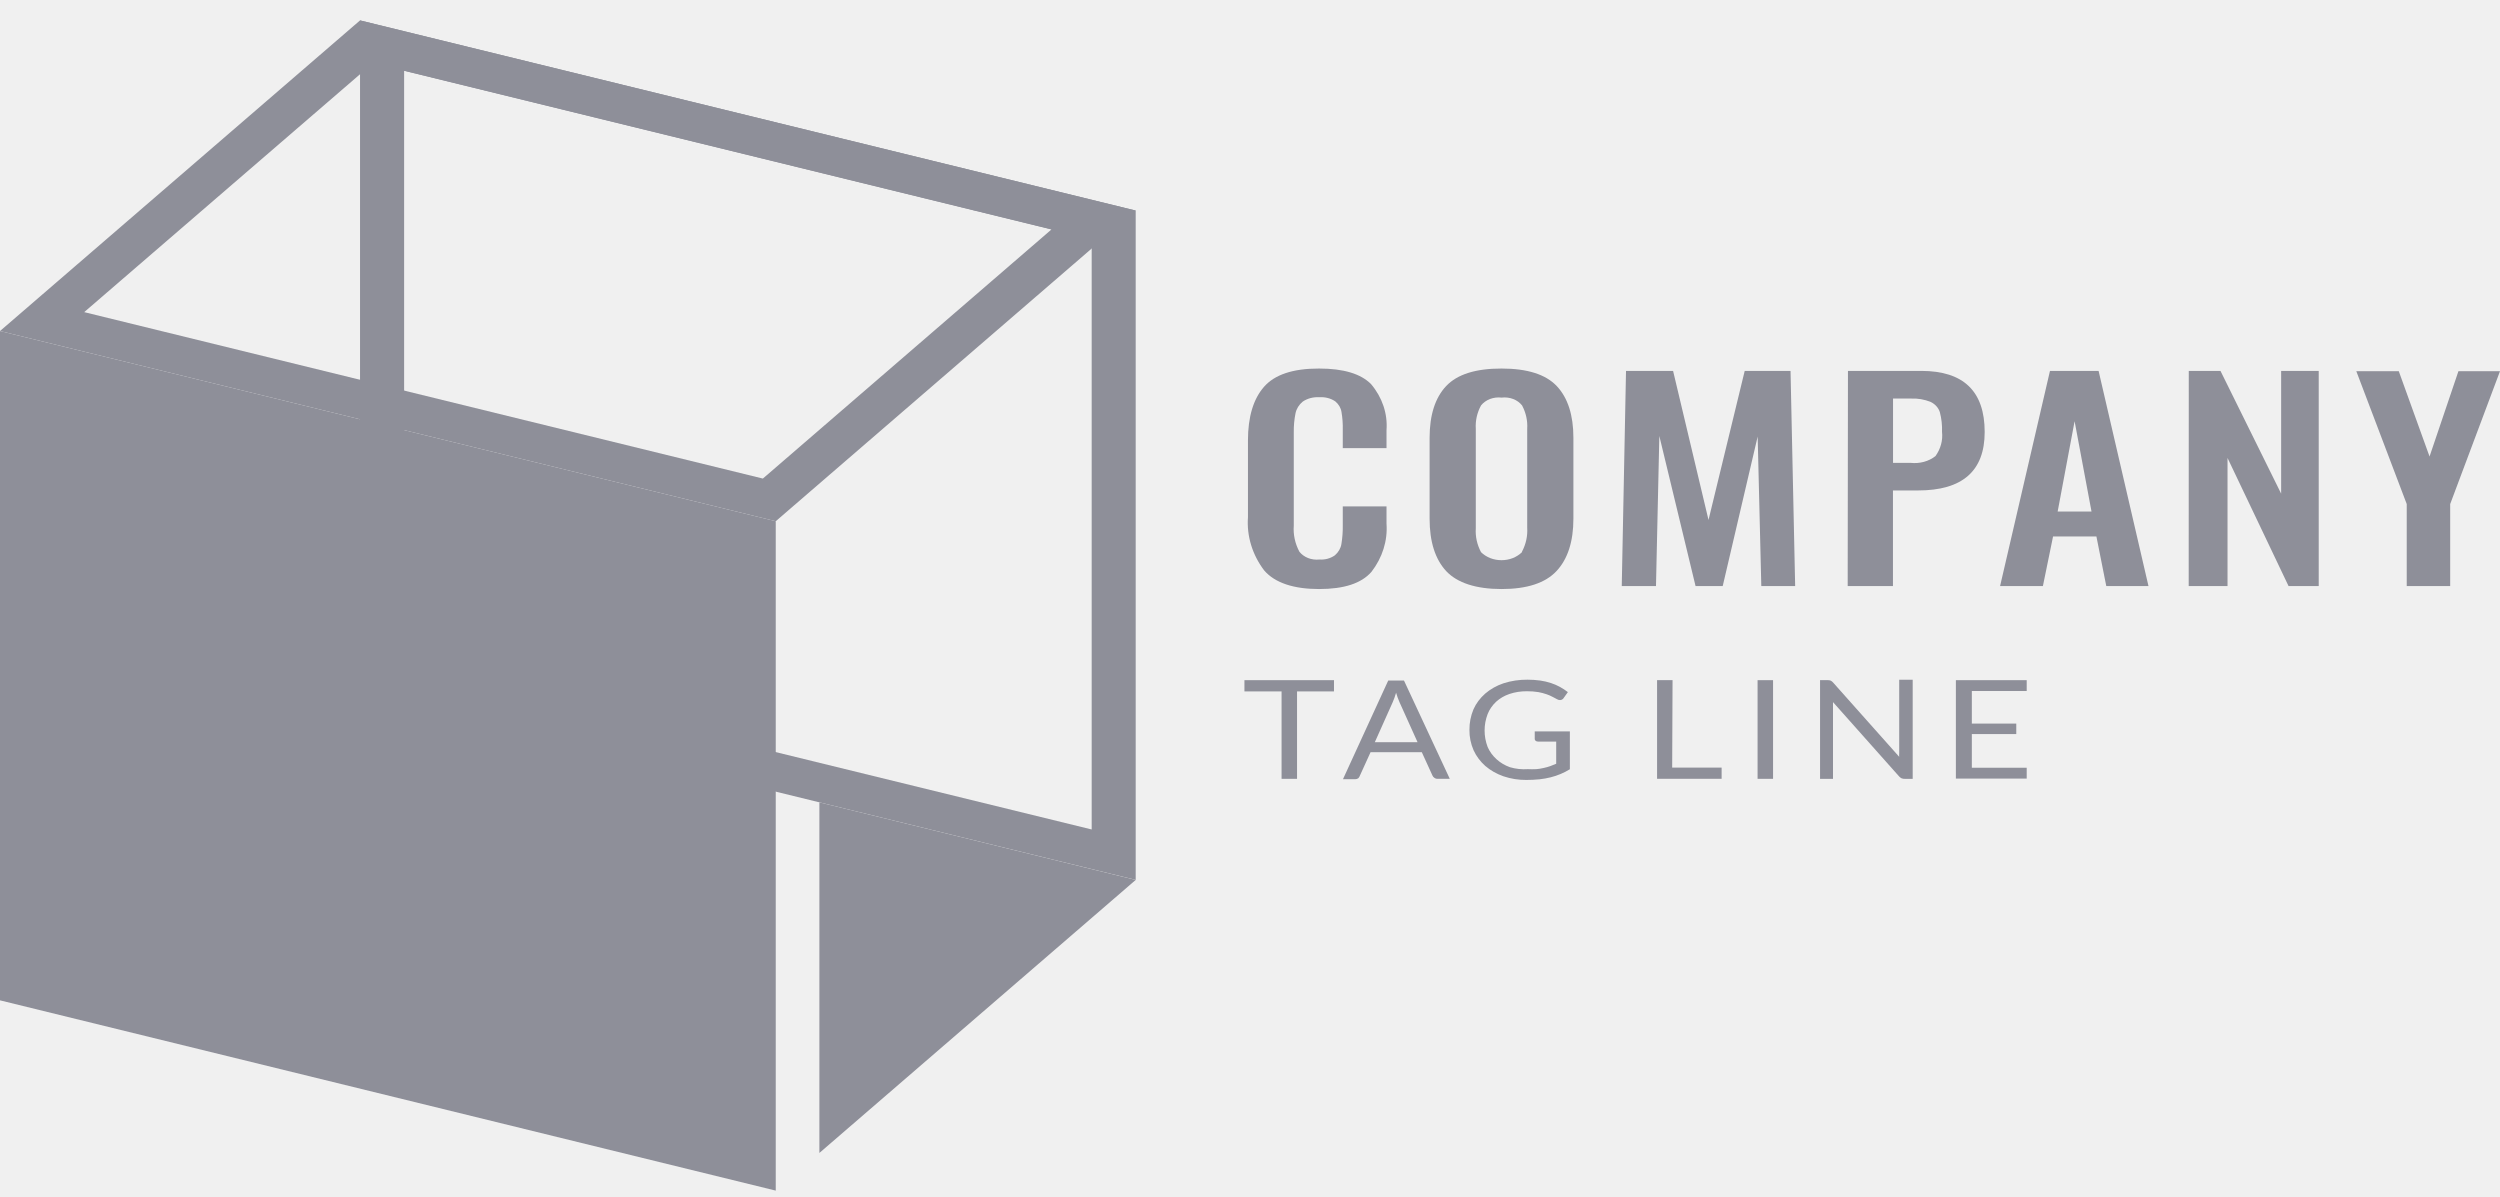
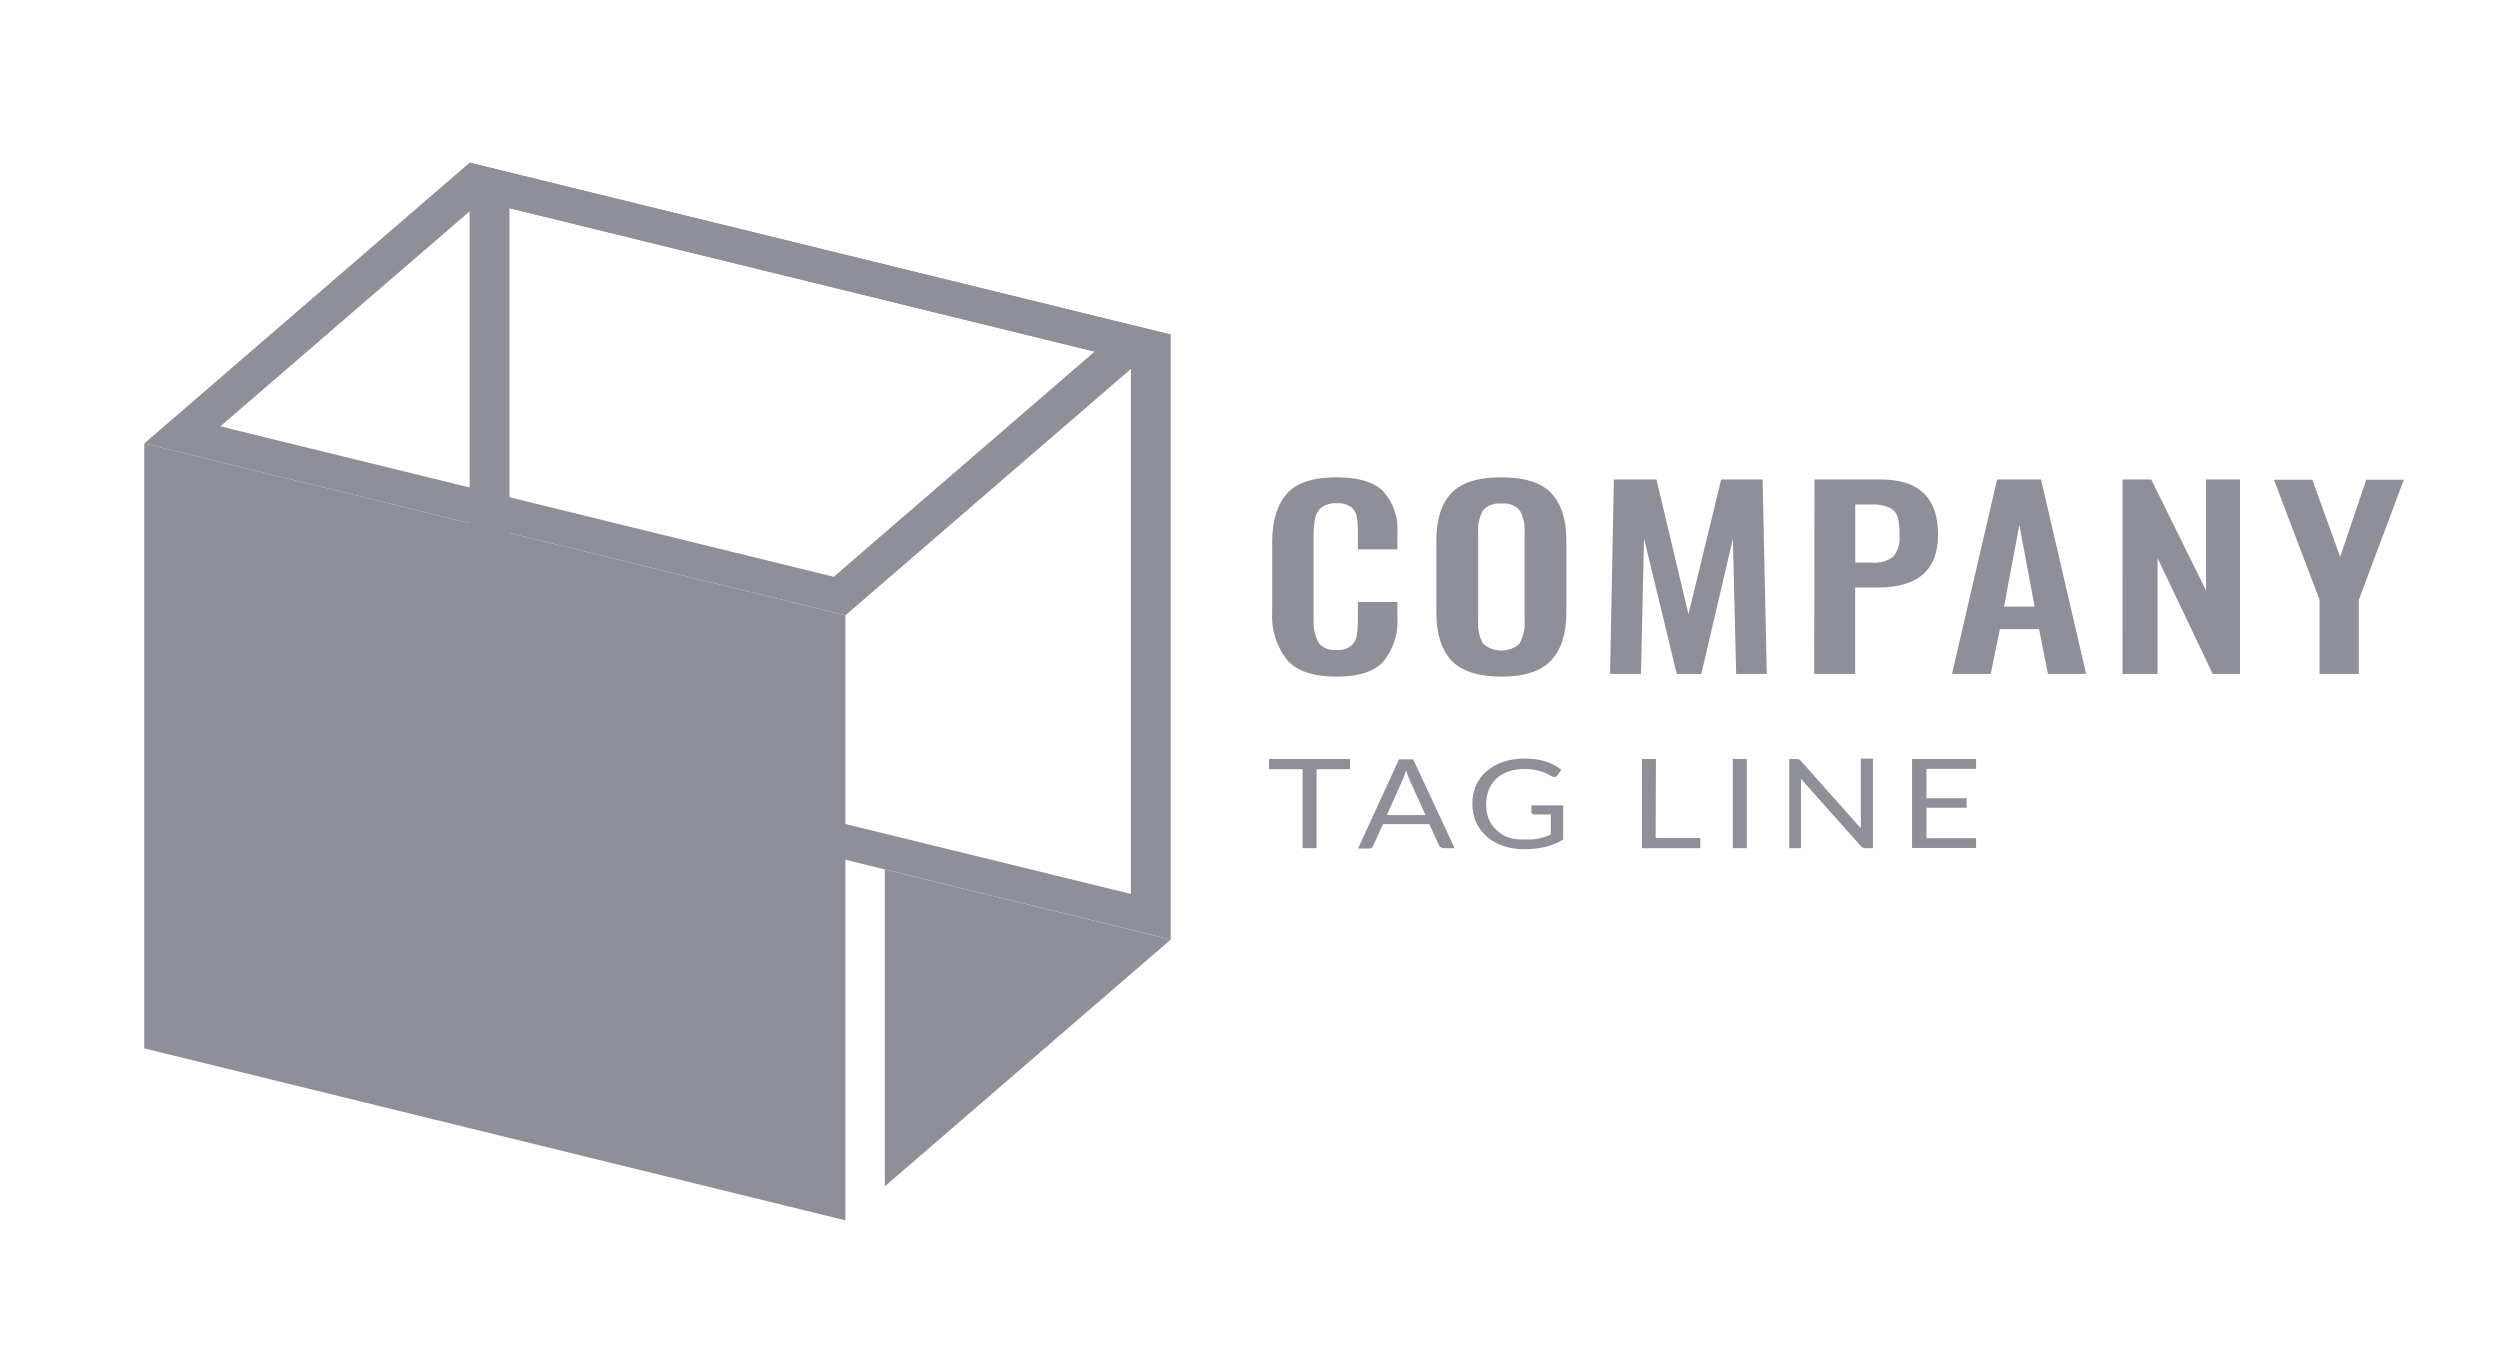
- <svg xmlns="http://www.w3.org/2000/svg" width="94" height="45" viewBox="0 0 94 45" fill="none">
-   <path d="M47.529 21.443C47.085 20.852 46.873 20.154 46.923 19.451V16.563C46.923 15.678 47.124 15.005 47.526 14.545C47.928 14.085 48.618 13.855 49.596 13.857C50.515 13.857 51.168 14.053 51.554 14.445C51.975 14.945 52.179 15.556 52.133 16.172V16.851H50.488V16.164C50.494 15.939 50.478 15.714 50.44 15.491C50.417 15.339 50.334 15.198 50.206 15.091C50.037 14.977 49.824 14.921 49.61 14.936C49.384 14.921 49.161 14.98 48.983 15.1C48.84 15.218 48.745 15.373 48.711 15.541C48.664 15.777 48.642 16.015 48.646 16.255V19.76C48.62 20.098 48.693 20.436 48.857 20.744C48.939 20.848 49.053 20.931 49.185 20.983C49.318 21.034 49.465 21.054 49.61 21.038C49.82 21.053 50.029 20.996 50.192 20.879C50.326 20.764 50.412 20.615 50.437 20.453C50.475 20.221 50.492 19.986 50.488 19.751V19.04H52.133V19.689C52.179 20.332 51.979 20.97 51.564 21.505C51.186 21.934 50.542 22.148 49.596 22.148C48.65 22.148 47.934 21.919 47.529 21.443Z" fill="#8E8F99" />
-   <path d="M54.376 21.473C53.961 21.023 53.753 20.368 53.753 19.501V16.463C53.753 15.605 53.961 14.956 54.376 14.515C54.792 14.075 55.486 13.855 56.46 13.857C57.427 13.857 58.118 14.077 58.533 14.515C58.949 14.956 59.16 15.605 59.16 16.463V19.501C59.16 20.359 58.949 21.017 58.527 21.47C58.105 21.922 57.417 22.148 56.46 22.148C55.503 22.148 54.795 21.919 54.376 21.473ZM57.226 20.744C57.375 20.462 57.443 20.154 57.423 19.845V16.125C57.443 15.822 57.376 15.52 57.23 15.244C57.146 15.138 57.03 15.054 56.894 15.002C56.758 14.95 56.607 14.932 56.46 14.95C56.312 14.932 56.162 14.951 56.025 15.002C55.889 15.054 55.772 15.138 55.687 15.244C55.537 15.519 55.47 15.822 55.49 16.125V19.863C55.469 20.172 55.537 20.48 55.687 20.762C55.783 20.856 55.901 20.932 56.034 20.985C56.167 21.037 56.311 21.063 56.457 21.063C56.602 21.063 56.746 21.037 56.879 20.985C57.012 20.932 57.13 20.856 57.226 20.762V20.744Z" fill="#8E8F99" />
-   <path d="M61.138 13.946H62.908L64.24 19.551L65.601 13.946H67.324L67.498 22.037H66.225L66.088 16.414L64.774 22.037H63.753L62.391 16.393L62.265 22.037H60.978L61.138 13.946Z" fill="#8E8F99" />
-   <path d="M69.483 13.946H72.241C73.829 13.946 74.624 14.712 74.624 16.243C74.624 17.71 73.787 18.443 72.115 18.441H71.175V22.037H69.473L69.483 13.946ZM71.839 17.404C72.007 17.422 72.178 17.409 72.34 17.365C72.501 17.321 72.65 17.247 72.775 17.148C72.97 16.875 73.056 16.554 73.02 16.235C73.029 15.988 73.002 15.741 72.939 15.5C72.914 15.42 72.872 15.344 72.813 15.278C72.755 15.212 72.682 15.157 72.598 15.115C72.362 15.017 72.101 14.973 71.839 14.986H71.178V17.404H71.839Z" fill="#8E8F99" />
-   <path d="M77.079 13.946H78.907L80.783 22.037H79.196L78.825 20.171H77.195L76.813 22.037H75.203L77.079 13.946ZM78.641 19.234L78.005 15.838L77.368 19.234H78.641Z" fill="#8E8F99" />
-   <path d="M82.298 13.946H83.49L85.771 18.561V13.946H87.184V22.037H86.05L83.755 17.219V22.037H82.295L82.298 13.946Z" fill="#8E8F99" />
-   <path d="M90.493 18.952L88.597 13.957H90.194L91.351 17.165L92.437 13.957H94L92.127 18.952V22.036H90.493V18.952Z" fill="#8E8F99" />
-   <path d="M50.158 25.574V25.997H48.769V29.284H48.187V25.997H46.791V25.574H50.158Z" fill="#8E8F99" />
-   <path d="M54.512 29.284H54.063C54.017 29.287 53.972 29.274 53.937 29.249C53.903 29.228 53.877 29.198 53.862 29.164L53.46 28.283H51.533L51.132 29.164C51.12 29.201 51.099 29.235 51.07 29.264C51.035 29.288 50.99 29.301 50.944 29.299H50.495L52.197 25.589H52.79L54.512 29.284ZM51.693 27.907H53.3L52.619 26.397C52.569 26.282 52.527 26.166 52.493 26.047C52.469 26.117 52.449 26.185 52.429 26.244L52.367 26.4L51.693 27.907Z" fill="#8E8F99" />
-   <path d="M57.447 28.92C57.554 28.925 57.661 28.925 57.767 28.92C57.859 28.912 57.95 28.897 58.04 28.876C58.123 28.858 58.205 28.836 58.285 28.808C58.36 28.782 58.435 28.75 58.513 28.717V27.883H57.832C57.815 27.884 57.798 27.882 57.782 27.877C57.767 27.872 57.752 27.864 57.74 27.854C57.729 27.845 57.72 27.835 57.714 27.823C57.708 27.811 57.705 27.799 57.706 27.786V27.501H59.027V28.923C58.919 28.99 58.805 29.049 58.687 29.099C58.565 29.151 58.439 29.193 58.309 29.226C58.169 29.261 58.027 29.287 57.883 29.302C57.718 29.318 57.552 29.326 57.386 29.326C57.092 29.328 56.801 29.281 56.528 29.188C56.273 29.099 56.041 28.967 55.847 28.8C55.657 28.631 55.508 28.431 55.408 28.212C55.3 27.966 55.247 27.705 55.251 27.442C55.248 27.178 55.3 26.915 55.404 26.667C55.502 26.447 55.652 26.247 55.844 26.079C56.038 25.912 56.27 25.781 56.525 25.694C56.816 25.599 57.126 25.553 57.437 25.556C57.596 25.556 57.754 25.567 57.91 25.588C58.049 25.608 58.184 25.639 58.315 25.682C58.434 25.721 58.549 25.77 58.656 25.829C58.76 25.887 58.859 25.952 58.952 26.023L58.789 26.252C58.776 26.273 58.757 26.291 58.733 26.303C58.71 26.316 58.683 26.322 58.656 26.323C58.618 26.322 58.582 26.312 58.55 26.293C58.499 26.27 58.445 26.241 58.383 26.205C58.311 26.166 58.235 26.133 58.155 26.105C58.054 26.07 57.949 26.043 57.842 26.023C57.7 26 57.555 25.99 57.41 25.991C57.185 25.989 56.962 26.024 56.753 26.094C56.563 26.159 56.392 26.259 56.252 26.387C56.111 26.521 56.003 26.678 55.935 26.849C55.783 27.251 55.783 27.684 55.935 28.086C56.01 28.26 56.126 28.419 56.276 28.553C56.416 28.68 56.585 28.78 56.773 28.847C56.99 28.911 57.219 28.936 57.447 28.92Z" fill="#8E8F99" />
-   <path d="M62.874 28.861H64.733V29.284H62.306V25.574H62.888L62.874 28.861Z" fill="#8E8F99" />
-   <path d="M66.667 29.284H66.085V25.574H66.667V29.284Z" fill="#8E8F99" />
-   <path d="M68.833 25.591C68.867 25.608 68.897 25.631 68.921 25.659L71.41 28.456C71.406 28.412 71.406 28.368 71.41 28.324C71.41 28.283 71.41 28.241 71.41 28.203V25.559H71.917V29.285H71.624C71.581 29.288 71.537 29.28 71.498 29.264C71.463 29.245 71.432 29.221 71.406 29.193L68.921 26.399C68.921 26.443 68.921 26.485 68.921 26.526C68.921 26.567 68.921 26.605 68.921 26.64V29.285H68.434V25.574H68.737C68.77 25.574 68.803 25.58 68.833 25.591Z" fill="#8E8F99" />
-   <path d="M76.204 25.574V25.982H74.141V27.207H75.812V27.601H74.141V28.867H76.204V29.275H73.541V25.574H76.204Z" fill="#8E8F99" />
-   <path d="M15.195 2.659L41.047 8.993V31.188L15.195 24.857V2.659ZM13.537 0.767V25.935L42.702 33.083V7.917L13.537 0.767Z" fill="#8E8F99" />
-   <path d="M29.168 44.767L1.43051e-05 37.613V12.447L29.168 19.598V44.767Z" fill="#8E8F99" />
-   <path d="M14.021 2.374L39.535 8.628L28.684 17.994L3.166 11.736L14.021 2.374ZM13.537 0.767L1.43051e-05 12.447L29.168 19.598L42.702 7.917L13.537 0.767Z" fill="#8E8F99" />
-   <path d="M30.809 43.351L42.702 33.086L30.809 30.169V43.351Z" fill="#8E8F99" />
+ <svg xmlns="http://www.w3.org/2000/svg" width="104" height="56" viewBox="0 0 104 56" fill="none">
+   <rect width="104" height="56" fill="#E5E5E5" />
+   <g id="Main Page" clip-path="url(#clip0_297016_823)">
+     <rect width="1440" height="3200" transform="translate(-1148 -2696)" fill="white" />
+     <g id="Section 4">
+       <g id="Customers logo">
+         <g id="Client 6">
+           <rect id="Rectangle 9" x="-31.5" y="-15.5" width="167" height="87" rx="3.5" stroke="#8E8F99" />
+           <g id="Logo">
+             <g id="group">
+               <g id="Object">
+                 <path id="Vector" d="M53.529 27.443C53.085 26.852 52.873 26.154 52.923 25.451V22.563C52.923 21.678 53.124 21.005 53.526 20.545C53.928 20.084 54.618 19.855 55.596 19.857C56.515 19.857 57.168 20.053 57.554 20.445C57.975 20.945 58.179 21.556 58.133 22.172V22.851H56.488V22.164C56.494 21.939 56.478 21.714 56.44 21.491C56.417 21.339 56.334 21.198 56.206 21.091C56.037 20.977 55.824 20.921 55.61 20.936C55.384 20.921 55.161 20.98 54.983 21.1C54.84 21.218 54.745 21.372 54.711 21.541C54.664 21.776 54.642 22.015 54.646 22.255V25.76C54.62 26.098 54.693 26.436 54.857 26.744C54.939 26.848 55.053 26.931 55.185 26.983C55.318 27.034 55.465 27.054 55.61 27.038C55.82 27.053 56.029 26.996 56.192 26.879C56.326 26.764 56.412 26.615 56.437 26.453C56.475 26.221 56.492 25.986 56.488 25.751V25.04H58.133V25.689C58.179 26.332 57.979 26.97 57.564 27.505C57.186 27.934 56.542 28.148 55.596 28.148C54.65 28.148 53.934 27.919 53.529 27.443Z" fill="#8E8F99" />
+                 <path id="Vector_2" d="M60.376 27.473C59.961 27.023 59.753 26.368 59.753 25.501V22.463C59.753 21.605 59.961 20.956 60.376 20.515C60.792 20.075 61.486 19.855 62.46 19.857C63.427 19.857 64.118 20.077 64.533 20.515C64.949 20.956 65.16 21.605 65.16 22.463V25.501C65.16 26.359 64.949 27.017 64.527 27.47C64.105 27.922 63.417 28.148 62.46 28.148C61.503 28.148 60.795 27.919 60.376 27.473ZM63.226 26.744C63.375 26.462 63.443 26.154 63.423 25.845V22.125C63.443 21.822 63.376 21.52 63.23 21.244C63.146 21.138 63.03 21.054 62.894 21.002C62.758 20.95 62.607 20.932 62.46 20.95C62.312 20.933 62.162 20.951 62.025 21.003C61.889 21.054 61.772 21.138 61.687 21.244C61.537 21.519 61.47 21.822 61.49 22.125V25.863C61.469 26.172 61.537 26.48 61.687 26.762C61.783 26.856 61.901 26.932 62.034 26.985C62.167 27.037 62.311 27.063 62.457 27.063C62.602 27.063 62.746 27.037 62.879 26.985C63.012 26.932 63.13 26.856 63.226 26.762V26.744Z" fill="#8E8F99" />
+                 <path id="Vector_3" d="M67.138 19.946H68.908L70.24 25.551L71.601 19.946H73.324L73.498 28.037H72.225L72.088 22.414L70.774 28.037H69.753L68.391 22.393L68.265 28.037H66.978L67.138 19.946Z" fill="#8E8F99" />
+                 <path id="Vector_4" d="M75.483 19.946H78.241C79.829 19.946 80.624 20.712 80.624 22.243C80.624 23.71 79.787 24.443 78.115 24.441H77.175V28.037H75.473L75.483 19.946ZM77.839 23.404C78.007 23.422 78.178 23.409 78.34 23.365C78.501 23.321 78.65 23.247 78.775 23.148C78.97 22.875 79.056 22.554 79.02 22.235C79.029 21.988 79.002 21.741 78.939 21.5C78.914 21.42 78.872 21.344 78.813 21.278C78.755 21.212 78.682 21.157 78.598 21.115C78.362 21.017 78.101 20.973 77.839 20.986H77.178V23.404H77.839Z" fill="#8E8F99" />
+                 <path id="Vector_5" d="M83.079 19.946H84.907L86.783 28.037H85.196L84.825 26.171H83.195L82.813 28.037H81.203L83.079 19.946ZM84.641 25.234L84.005 21.838L83.368 25.234H84.641Z" fill="#8E8F99" />
+                 <path id="Vector_6" d="M88.298 19.946H89.49L91.771 24.561V19.946H93.184V28.037H92.05L89.755 23.219V28.037H88.295L88.298 19.946Z" fill="#8E8F99" />
+                 <path id="Vector_7" d="M96.493 24.952L94.597 19.957H96.194L97.351 23.165L98.437 19.957H100L98.127 24.952V28.036H96.493V24.952Z" fill="#8E8F99" />
+                 <path id="Vector_8" d="M56.158 31.574V31.997H54.769V35.284H54.187V31.997H52.791V31.574H56.158Z" fill="#8E8F99" />
+                 <path id="Vector_9" d="M60.512 35.284H60.063C60.017 35.287 59.972 35.274 59.937 35.249C59.903 35.228 59.877 35.198 59.862 35.164L59.46 34.283H57.533L57.132 35.164C57.12 35.201 57.099 35.235 57.07 35.264C57.035 35.288 56.99 35.301 56.944 35.299H56.495L58.197 31.589H58.79L60.512 35.284ZM57.693 33.907H59.3L58.619 32.397C58.569 32.282 58.527 32.166 58.493 32.047C58.469 32.117 58.449 32.185 58.429 32.244L58.367 32.4L57.693 33.907Z" fill="#8E8F99" />
+                 <path id="Vector_10" d="M63.447 34.92C63.554 34.925 63.661 34.925 63.767 34.92C63.859 34.912 63.95 34.897 64.04 34.876C64.123 34.858 64.205 34.836 64.285 34.809C64.36 34.782 64.435 34.75 64.513 34.717V33.883H63.832C63.815 33.884 63.798 33.882 63.782 33.877C63.767 33.871 63.752 33.864 63.74 33.854C63.729 33.845 63.72 33.835 63.714 33.823C63.708 33.812 63.705 33.799 63.706 33.786V33.501H65.027V34.923C64.919 34.99 64.805 35.049 64.686 35.099C64.565 35.151 64.439 35.193 64.309 35.226C64.169 35.261 64.027 35.287 63.883 35.302C63.718 35.318 63.552 35.326 63.386 35.326C63.092 35.328 62.801 35.281 62.528 35.188C62.273 35.099 62.041 34.967 61.847 34.8C61.657 34.63 61.508 34.431 61.408 34.212C61.3 33.966 61.247 33.705 61.251 33.442C61.248 33.178 61.3 32.915 61.404 32.667C61.502 32.447 61.652 32.247 61.844 32.079C62.038 31.912 62.27 31.781 62.525 31.694C62.816 31.599 63.126 31.553 63.437 31.556C63.596 31.556 63.754 31.567 63.91 31.588C64.049 31.608 64.184 31.639 64.315 31.682C64.434 31.721 64.549 31.77 64.656 31.829C64.76 31.887 64.859 31.952 64.952 32.023L64.789 32.252C64.776 32.273 64.757 32.291 64.733 32.303C64.71 32.316 64.683 32.322 64.656 32.323C64.618 32.322 64.582 32.312 64.55 32.293C64.499 32.27 64.445 32.241 64.383 32.205C64.311 32.166 64.235 32.133 64.155 32.105C64.054 32.07 63.949 32.043 63.842 32.023C63.7 32.001 63.555 31.99 63.41 31.991C63.185 31.989 62.962 32.024 62.753 32.094C62.563 32.159 62.392 32.26 62.252 32.388C62.111 32.521 62.003 32.678 61.935 32.849C61.783 33.251 61.783 33.684 61.935 34.086C62.01 34.26 62.126 34.419 62.276 34.553C62.416 34.68 62.585 34.78 62.773 34.847C62.99 34.911 63.219 34.936 63.447 34.92V34.92Z" fill="#8E8F99" />
+                 <path id="Vector_11" d="M68.874 34.861H70.733V35.284H68.306V31.574H68.888L68.874 34.861Z" fill="#8E8F99" />
+                 <path id="Vector_12" d="M72.667 35.284H72.085V31.574H72.667V35.284Z" fill="#8E8F99" />
+                 <path id="Vector_13" d="M74.833 31.591C74.867 31.608 74.897 31.631 74.921 31.659L77.41 34.456C77.406 34.412 77.406 34.368 77.41 34.324C77.41 34.283 77.41 34.241 77.41 34.203V31.559H77.917V35.285H77.624C77.581 35.288 77.537 35.28 77.498 35.264C77.463 35.245 77.432 35.221 77.406 35.193L74.921 32.399C74.921 32.443 74.921 32.484 74.921 32.526C74.921 32.567 74.921 32.605 74.921 32.64V35.285H74.434V31.574H74.737C74.77 31.574 74.803 31.58 74.833 31.591V31.591Z" fill="#8E8F99" />
+                 <path id="Vector_14" d="M82.204 31.574V31.982H80.141V33.207H81.812V33.601H80.141V34.867H82.204V35.275H79.541V31.574H82.204Z" fill="#8E8F99" />
+                 <path id="Vector_15" d="M21.195 8.659L47.047 14.993V37.188L21.195 30.857V8.659ZM19.537 6.767V31.935L48.702 39.083V13.918L19.537 6.767Z" fill="#8E8F99" />
+                 <path id="Vector_16" d="M35.168 50.767L6 43.613V18.447L35.168 25.598V50.767Z" fill="#8E8F99" />
+                 <path id="Vector_17" d="M20.02 8.374L45.535 14.628L34.684 23.994L9.166 17.736L20.02 8.374ZM19.537 6.767L6 18.448L35.168 25.598L48.702 13.917L19.537 6.767Z" fill="#8E8F99" />
+                 <path id="Vector_18" d="M36.809 49.351L48.702 39.086L36.809 36.169V49.351Z" fill="#8E8F99" />
+               </g>
+             </g>
+           </g>
+         </g>
+       </g>
+     </g>
+   </g>
+   <defs>
+     <clipPath id="clip0_297016_823">
+       <rect width="1440" height="3200" fill="white" transform="translate(-1148 -2696)" />
+     </clipPath>
+   </defs>
</svg>
